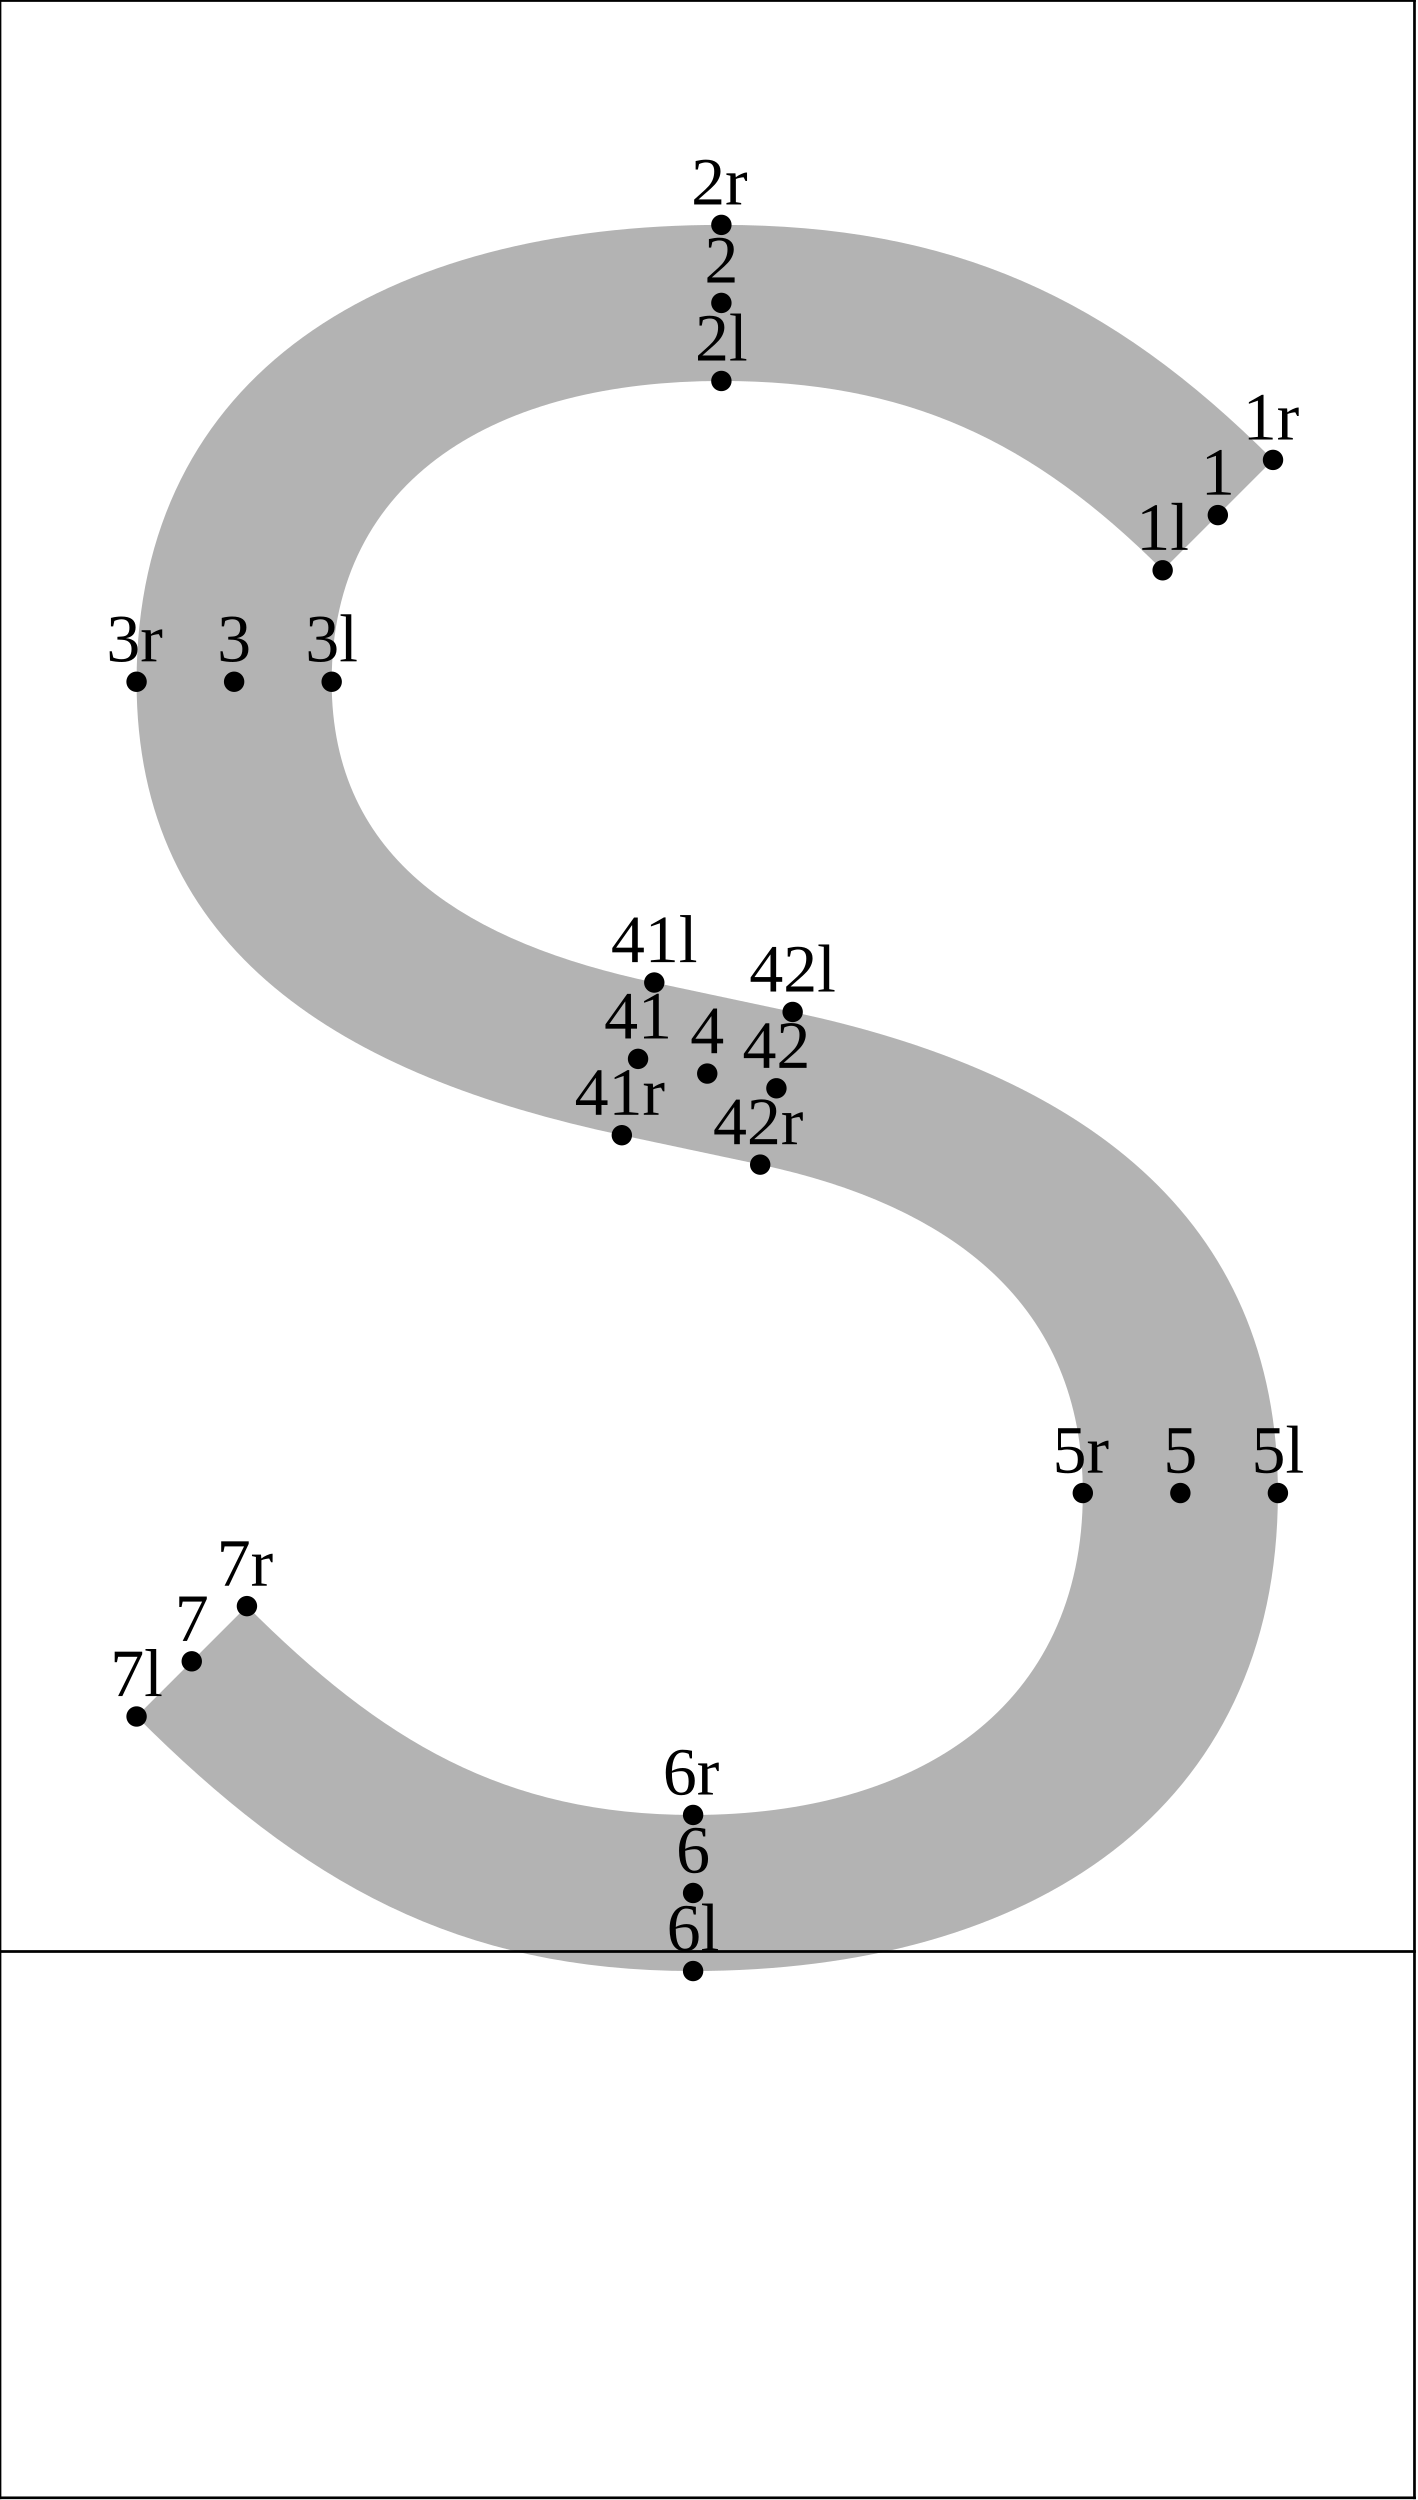
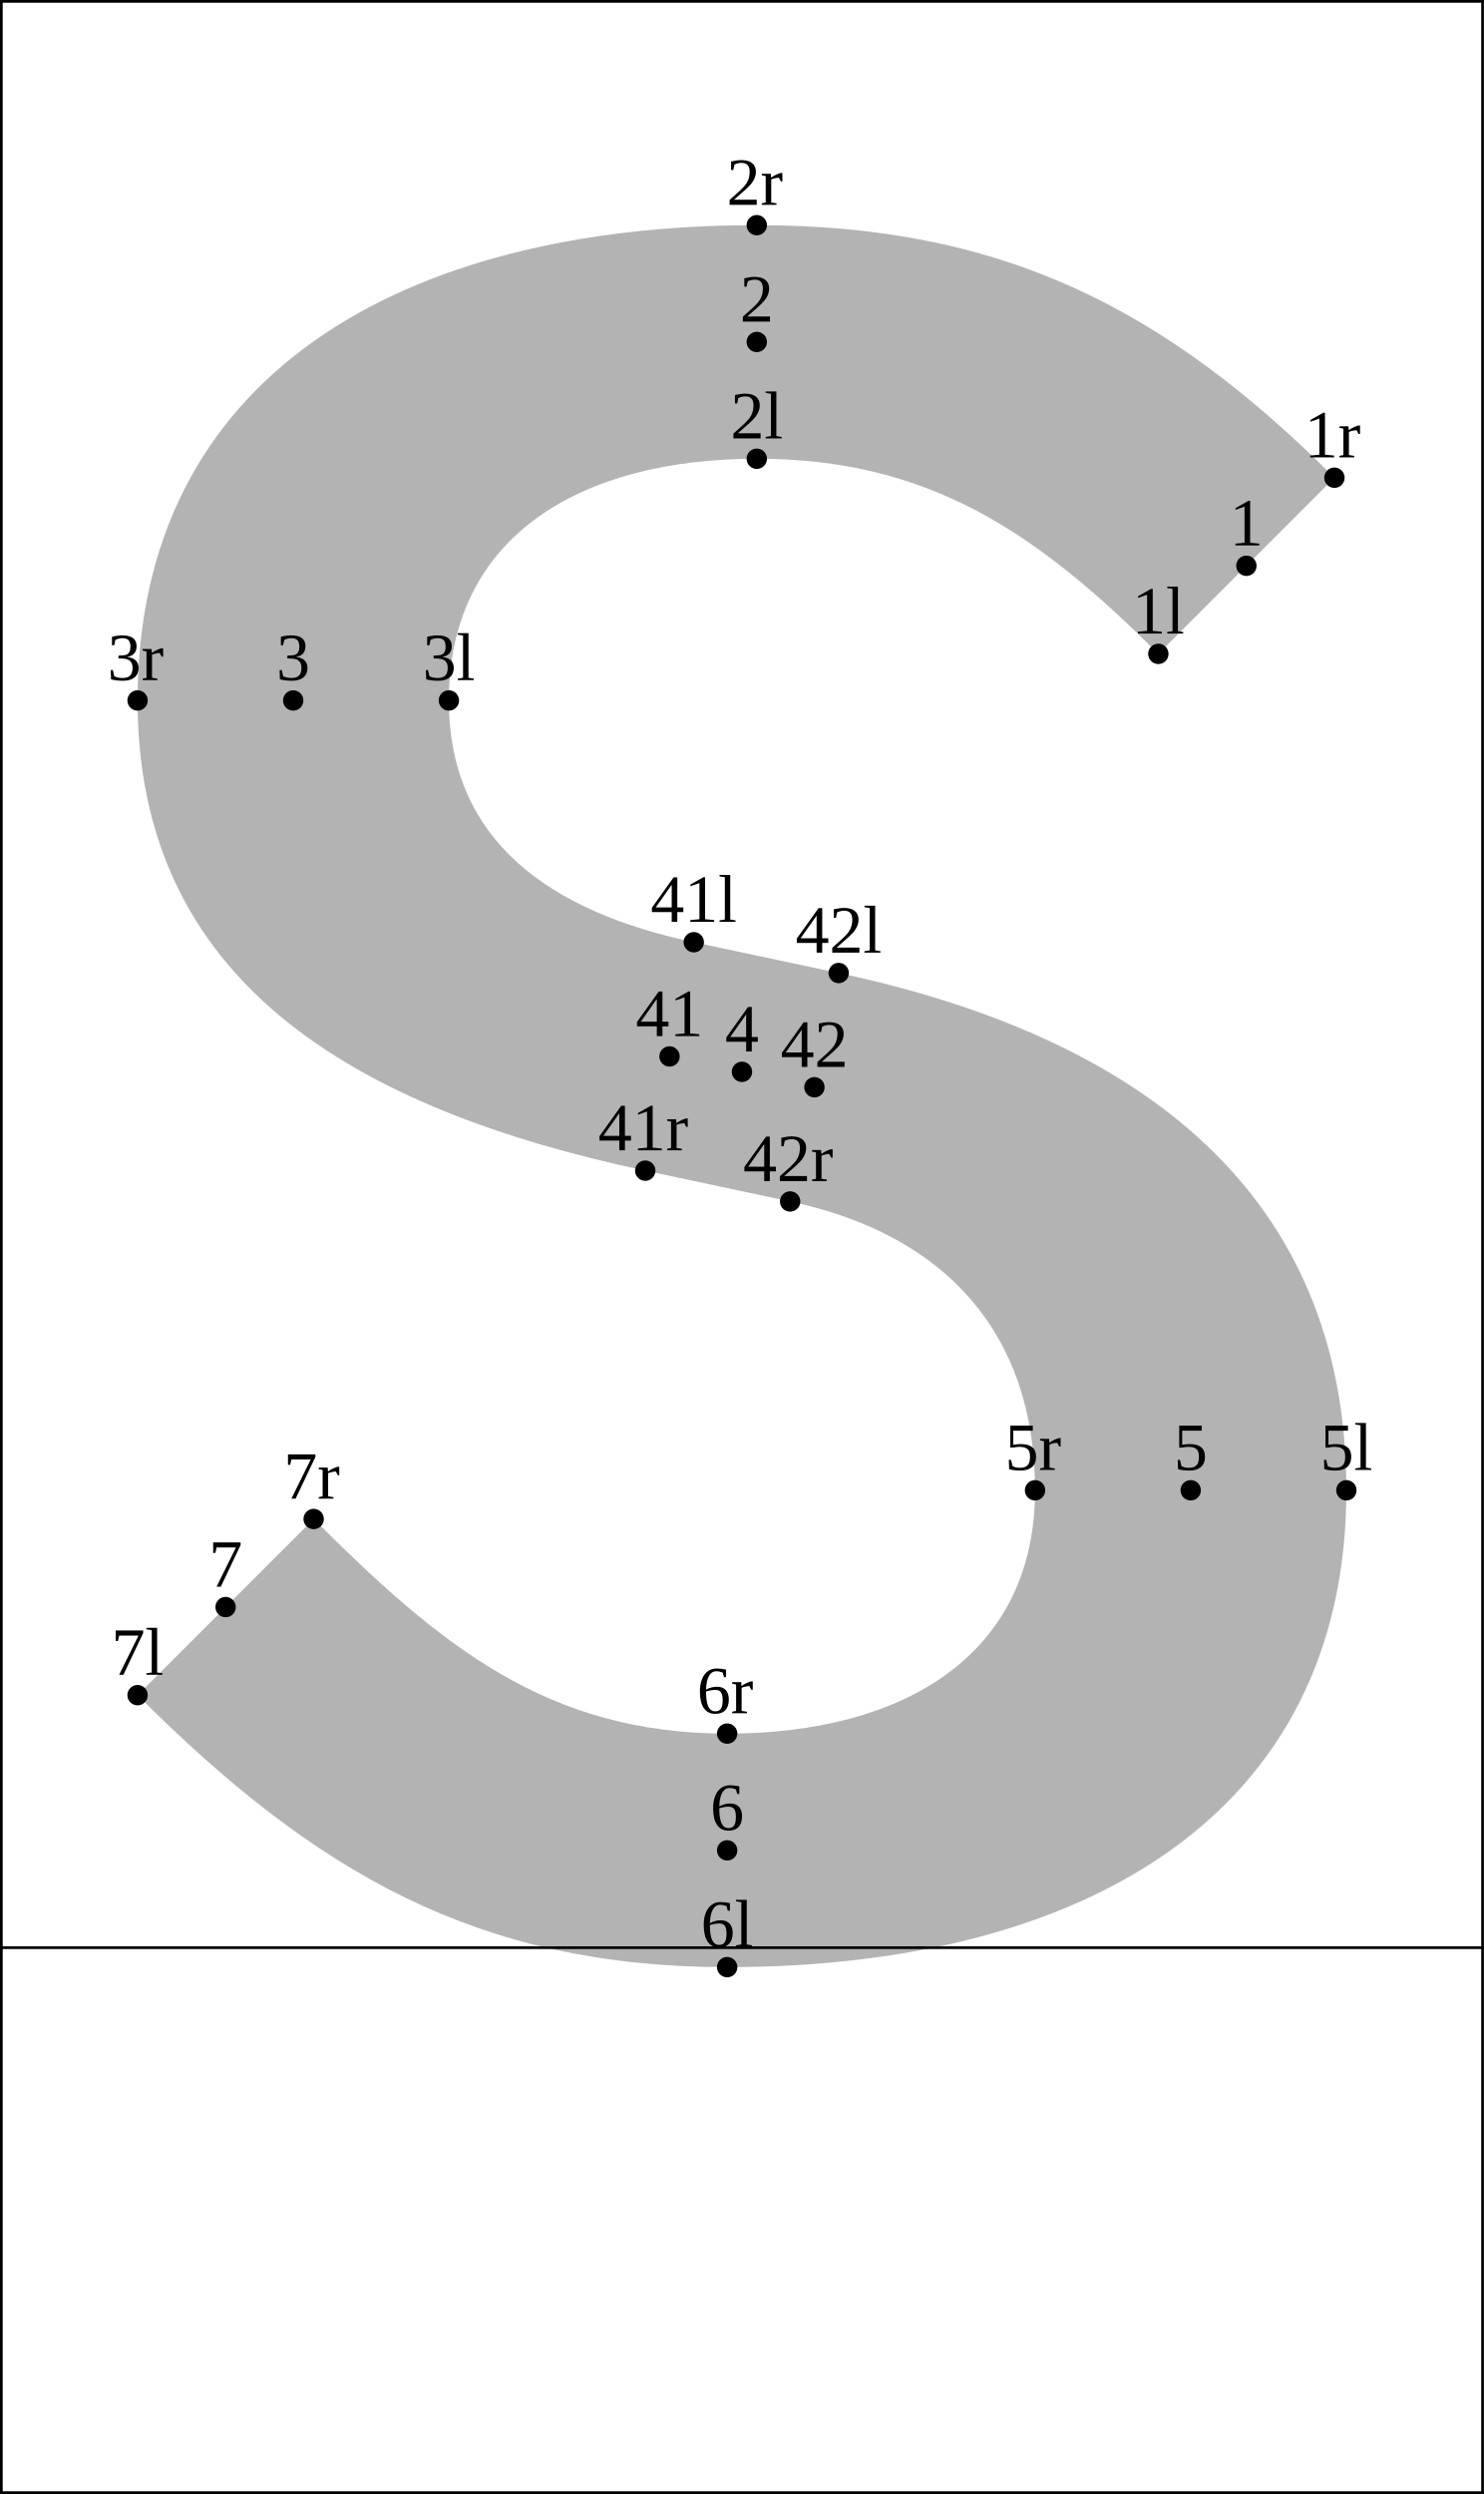
- <svg xmlns="http://www.w3.org/2000/svg" version="1.1" width="208.42" height="367.662" viewBox="0 0 208.42 367.662">
-   <path d="M106.089 33.073C140.035 33.073,163.202 43.622,187.216 67.637L170.985 83.868C151.753 64.636,133.271 56.027,106.089 56.027C73.275 56.027,48.777 70.065,48.777 100.262C48.777 126.619,68.901 138.689,96.222 144.497L116.57 148.822C158.601 157.756,187.935 178.569,187.935 219.573C187.935 266.255,151.815 289.869,101.931 289.869C67.295 289.869,44.615 276.966,20.085 252.436L36.316 236.205C56.068 255.958,74.05 266.915,101.931 266.915C135.257 266.915,159.243 250.861,159.243 219.573C159.243 191.89,140.028 177.275,111.798 171.274L91.449 166.949C50.321 158.207,20.085 139.954,20.085 100.262C20.085 54.671,56.717 33.073,106.089 33.073Z" style="fill: rgb(70%,70%,70%);stroke: none;" />
-   <g transform="translate(167.111 80.86764)" style="fill: rgb(0%,0%,0%);">
+ <svg xmlns="http://www.w3.org/2000/svg" version="1.1" width="218.821" height="367.662" viewBox="0 0 218.821 367.662">
+   <path d="M111.594 33.196C147.375 33.196,171.455 45.099,196.778 70.422L170.808 96.392C152.848 78.432,136.931 67.627,111.594 67.627C85.503 67.627,66.192 79.138,66.192 103.263C66.192 123.957,81.075 134.385,102.307 138.899L123.673 143.44C168.228 152.911,198.537 175.999,198.537 219.696C198.537 267.745,159.478 289.993,107.228 289.993C70.382 289.993,46.383 275.996,20.285 249.897L46.254 223.928C65.018 242.692,80.774 255.562,107.228 255.562C133.356 255.562,152.629 243.9,152.629 219.696C152.629 196.542,139.397 181.983,116.514 177.119L95.148 172.577C52.144 163.436,20.285 144.702,20.285 103.263C20.285 55.292,59.381 33.196,111.594 33.196Z" style="fill: rgb(70%,70%,70%);stroke: none;" />
+   <g transform="translate(166.9341 93.39165)" style="fill: rgb(0%,0%,0%);">
    <text font-size="9.963">1l</text>
  </g>
-   <path d="M170.985 83.868l0 0" style="stroke:rgb(0%,0%,0%); stroke-width: 3;stroke-linecap: round;stroke-linejoin: round;stroke-miterlimit: 10;fill: none;" />
-   <g transform="translate(102.2144 53.02661)" style="fill: rgb(0%,0%,0%);">
+   <path d="M170.808 96.392l0 0" style="stroke:rgb(0%,0%,0%); stroke-width: 3;stroke-linecap: round;stroke-linejoin: round;stroke-miterlimit: 10;fill: none;" />
+   <g transform="translate(107.7193 64.62717)" style="fill: rgb(0%,0%,0%);">
    <text font-size="9.963">2l</text>
  </g>
-   <path d="M106.089 56.027l0 0" style="stroke:rgb(0%,0%,0%); stroke-width: 3;stroke-linecap: round;stroke-linejoin: round;stroke-miterlimit: 10;fill: none;" />
-   <g transform="translate(44.9026 97.26157)" style="fill: rgb(0%,0%,0%);">
+   <path d="M111.594 67.627l0 0" style="stroke:rgb(0%,0%,0%); stroke-width: 3;stroke-linecap: round;stroke-linejoin: round;stroke-miterlimit: 10;fill: none;" />
+   <g transform="translate(62.31786 100.2629)" style="fill: rgb(0%,0%,0%);">
    <text font-size="9.963">3l</text>
  </g>
-   <path d="M48.777 100.262l0 0" style="stroke:rgb(0%,0%,0%); stroke-width: 3;stroke-linecap: round;stroke-linejoin: round;stroke-miterlimit: 10;fill: none;" />
-   <g transform="translate(184.0606 216.5728)" style="fill: rgb(0%,0%,0%);">
+   <path d="M66.192 103.263l0 0" style="stroke:rgb(0%,0%,0%); stroke-width: 3;stroke-linecap: round;stroke-linejoin: round;stroke-miterlimit: 10;fill: none;" />
+   <g transform="translate(194.6624 216.6962)" style="fill: rgb(0%,0%,0%);">
    <text font-size="9.963">5l</text>
  </g>
-   <path d="M187.935 219.573l0 0" style="stroke:rgb(0%,0%,0%); stroke-width: 3;stroke-linecap: round;stroke-linejoin: round;stroke-miterlimit: 10;fill: none;" />
-   <g transform="translate(98.05634 286.8693)" style="fill: rgb(0%,0%,0%);">
+   <path d="M198.537 219.696l0 0" style="stroke:rgb(0%,0%,0%); stroke-width: 3;stroke-linecap: round;stroke-linejoin: round;stroke-miterlimit: 10;fill: none;" />
+   <g transform="translate(103.3533 286.9926)" style="fill: rgb(0%,0%,0%);">
    <text font-size="9.963">6l</text>
  </g>
-   <path d="M101.931 289.869l0 0" style="stroke:rgb(0%,0%,0%); stroke-width: 3;stroke-linecap: round;stroke-linejoin: round;stroke-miterlimit: 10;fill: none;" />
-   <g transform="translate(16.21016 249.4361)" style="fill: rgb(0%,0%,0%);">
+   <path d="M107.228 289.993l0 0" style="stroke:rgb(0%,0%,0%); stroke-width: 3;stroke-linecap: round;stroke-linejoin: round;stroke-miterlimit: 10;fill: none;" />
+   <g transform="translate(16.41016 246.8972)" style="fill: rgb(0%,0%,0%);">
    <text font-size="9.963">7l</text>
  </g>
-   <path d="M20.085 252.436l0 0" style="stroke:rgb(0%,0%,0%); stroke-width: 3;stroke-linecap: round;stroke-linejoin: round;stroke-miterlimit: 10;fill: none;" />
-   <g transform="translate(89.85661 141.4966)" style="fill: rgb(0%,0%,0%);">
+   <path d="M20.285 249.897l0 0" style="stroke:rgb(0%,0%,0%); stroke-width: 3;stroke-linecap: round;stroke-linejoin: round;stroke-miterlimit: 10;fill: none;" />
+   <g transform="translate(95.94191 135.8986)" style="fill: rgb(0%,0%,0%);">
    <text font-size="9.963">41l</text>
  </g>
-   <path d="M96.222 144.497l0 0" style="stroke:rgb(0%,0%,0%); stroke-width: 3;stroke-linecap: round;stroke-linejoin: round;stroke-miterlimit: 10;fill: none;" />
-   <g transform="translate(110.2053 145.8219)" style="fill: rgb(0%,0%,0%);">
+   <path d="M102.307 138.899l0 0" style="stroke:rgb(0%,0%,0%); stroke-width: 3;stroke-linecap: round;stroke-linejoin: round;stroke-miterlimit: 10;fill: none;" />
+   <g transform="translate(117.3081 140.4402)" style="fill: rgb(0%,0%,0%);">
    <text font-size="9.963">42l</text>
  </g>
-   <path d="M116.57 148.822l0 0" style="stroke:rgb(0%,0%,0%); stroke-width: 3;stroke-linecap: round;stroke-linejoin: round;stroke-miterlimit: 10;fill: none;" />
-   <g transform="translate(176.6102 72.75215)" style="fill: rgb(0%,0%,0%);">
+   <path d="M123.673 143.44l0 0" style="stroke:rgb(0%,0%,0%); stroke-width: 3;stroke-linecap: round;stroke-linejoin: round;stroke-miterlimit: 10;fill: none;" />
+   <g transform="translate(181.3025 80.40694)" style="fill: rgb(0%,0%,0%);">
    <text font-size="9.963">1</text>
  </g>
-   <path d="M179.101 75.752l0 0" style="stroke:rgb(0%,0%,0%); stroke-width: 3;stroke-linecap: round;stroke-linejoin: round;stroke-miterlimit: 10;fill: none;" />
-   <g transform="translate(103.5981 41.5497)" style="fill: rgb(0%,0%,0%);">
+   <path d="M183.793 83.407l0 0" style="stroke:rgb(0%,0%,0%); stroke-width: 3;stroke-linecap: round;stroke-linejoin: round;stroke-miterlimit: 10;fill: none;" />
+   <g transform="translate(109.103 47.41164)" style="fill: rgb(0%,0%,0%);">
    <text font-size="9.963">2</text>
  </g>
-   <path d="M106.089 44.55l0 0" style="stroke:rgb(0%,0%,0%); stroke-width: 3;stroke-linecap: round;stroke-linejoin: round;stroke-miterlimit: 10;fill: none;" />
-   <g transform="translate(31.94009 97.26157)" style="fill: rgb(0%,0%,0%);">
+   <path d="M111.594 50.412l0 0" style="stroke:rgb(0%,0%,0%); stroke-width: 3;stroke-linecap: round;stroke-linejoin: round;stroke-miterlimit: 10;fill: none;" />
+   <g transform="translate(40.74771 100.2629)" style="fill: rgb(0%,0%,0%);">
    <text font-size="9.963">3</text>
  </g>
-   <path d="M34.431 100.262l0 0" style="stroke:rgb(0%,0%,0%); stroke-width: 3;stroke-linecap: round;stroke-linejoin: round;stroke-miterlimit: 10;fill: none;" />
-   <g transform="translate(101.5191 154.8854)" style="fill: rgb(0%,0%,0%);">
+   <path d="M43.238 103.263l0 0" style="stroke:rgb(0%,0%,0%); stroke-width: 3;stroke-linecap: round;stroke-linejoin: round;stroke-miterlimit: 10;fill: none;" />
+   <g transform="translate(106.92 155.0087)" style="fill: rgb(0%,0%,0%);">
    <text font-size="9.963">4</text>
  </g>
-   <path d="M104.01 157.885l0 0" style="stroke:rgb(0%,0%,0%); stroke-width: 3;stroke-linecap: round;stroke-linejoin: round;stroke-miterlimit: 10;fill: none;" />
-   <g transform="translate(171.0981 216.5728)" style="fill: rgb(0%,0%,0%);">
+   <path d="M109.411 158.009l0 0" style="stroke:rgb(0%,0%,0%); stroke-width: 3;stroke-linecap: round;stroke-linejoin: round;stroke-miterlimit: 10;fill: none;" />
+   <g transform="translate(173.0923 216.6962)" style="fill: rgb(0%,0%,0%);">
    <text font-size="9.963">5</text>
  </g>
-   <path d="M173.589 219.573l0 0" style="stroke:rgb(0%,0%,0%); stroke-width: 3;stroke-linecap: round;stroke-linejoin: round;stroke-miterlimit: 10;fill: none;" />
-   <g transform="translate(99.44003 275.3924)" style="fill: rgb(0%,0%,0%);">
+   <path d="M175.583 219.696l0 0" style="stroke:rgb(0%,0%,0%); stroke-width: 3;stroke-linecap: round;stroke-linejoin: round;stroke-miterlimit: 10;fill: none;" />
+   <g transform="translate(104.737 269.7771)" style="fill: rgb(0%,0%,0%);">
    <text font-size="9.963">6</text>
  </g>
-   <path d="M101.931 278.392l0 0" style="stroke:rgb(0%,0%,0%); stroke-width: 3;stroke-linecap: round;stroke-linejoin: round;stroke-miterlimit: 10;fill: none;" />
-   <g transform="translate(25.70935 241.3206)" style="fill: rgb(0%,0%,0%);">
+   <path d="M107.228 272.777l0 0" style="stroke:rgb(0%,0%,0%); stroke-width: 3;stroke-linecap: round;stroke-linejoin: round;stroke-miterlimit: 10;fill: none;" />
+   <g transform="translate(30.77859 233.9125)" style="fill: rgb(0%,0%,0%);">
    <text font-size="9.963">7</text>
  </g>
-   <path d="M28.2 244.321l0 0" style="stroke:rgb(0%,0%,0%); stroke-width: 3;stroke-linecap: round;stroke-linejoin: round;stroke-miterlimit: 10;fill: none;" />
-   <g transform="translate(88.85408 152.7227)" style="fill: rgb(0%,0%,0%);">
+   <path d="M33.269 236.913l0 0" style="stroke:rgb(0%,0%,0%); stroke-width: 3;stroke-linecap: round;stroke-linejoin: round;stroke-miterlimit: 10;fill: none;" />
+   <g transform="translate(93.74623 152.7379)" style="fill: rgb(0%,0%,0%);">
    <text font-size="9.963">41</text>
  </g>
-   <path d="M93.835 155.723l0 0" style="stroke:rgb(0%,0%,0%); stroke-width: 3;stroke-linecap: round;stroke-linejoin: round;stroke-miterlimit: 10;fill: none;" />
-   <g transform="translate(109.2028 157.048)" style="fill: rgb(0%,0%,0%);">
+   <path d="M98.728 155.738l0 0" style="stroke:rgb(0%,0%,0%); stroke-width: 3;stroke-linecap: round;stroke-linejoin: round;stroke-miterlimit: 10;fill: none;" />
+   <g transform="translate(115.1124 157.2795)" style="fill: rgb(0%,0%,0%);">
    <text font-size="9.963">42</text>
  </g>
-   <path d="M114.184 160.048l0 0" style="stroke:rgb(0%,0%,0%); stroke-width: 3;stroke-linecap: round;stroke-linejoin: round;stroke-miterlimit: 10;fill: none;" />
-   <g transform="translate(182.7746 64.63667)" style="fill: rgb(0%,0%,0%);">
+   <path d="M120.094 160.28l0 0" style="stroke:rgb(0%,0%,0%); stroke-width: 3;stroke-linecap: round;stroke-linejoin: round;stroke-miterlimit: 10;fill: none;" />
+   <g transform="translate(192.3362 67.42221)" style="fill: rgb(0%,0%,0%);">
    <text font-size="9.963">1r</text>
  </g>
-   <path d="M187.216 67.637l0 0" style="stroke:rgb(0%,0%,0%); stroke-width: 3;stroke-linecap: round;stroke-linejoin: round;stroke-miterlimit: 10;fill: none;" />
-   <g transform="translate(101.6471 30.07277)" style="fill: rgb(0%,0%,0%);">
+   <path d="M196.778 70.422l0 0" style="stroke:rgb(0%,0%,0%); stroke-width: 3;stroke-linecap: round;stroke-linejoin: round;stroke-miterlimit: 10;fill: none;" />
+   <g transform="translate(107.152 30.19612)" style="fill: rgb(0%,0%,0%);">
    <text font-size="9.963">2r</text>
  </g>
-   <path d="M106.089 33.073l0 0" style="stroke:rgb(0%,0%,0%); stroke-width: 3;stroke-linecap: round;stroke-linejoin: round;stroke-miterlimit: 10;fill: none;" />
-   <g transform="translate(15.64284 97.26157)" style="fill: rgb(0%,0%,0%);">
+   <path d="M111.594 33.196l0 0" style="stroke:rgb(0%,0%,0%); stroke-width: 3;stroke-linecap: round;stroke-linejoin: round;stroke-miterlimit: 10;fill: none;" />
+   <g transform="translate(15.84283 100.2629)" style="fill: rgb(0%,0%,0%);">
    <text font-size="9.963">3r</text>
  </g>
-   <path d="M20.085 100.262l0 0" style="stroke:rgb(0%,0%,0%); stroke-width: 3;stroke-linecap: round;stroke-linejoin: round;stroke-miterlimit: 10;fill: none;" />
-   <g transform="translate(154.8008 216.5728)" style="fill: rgb(0%,0%,0%);">
+   <path d="M20.285 103.263l0 0" style="stroke:rgb(0%,0%,0%); stroke-width: 3;stroke-linecap: round;stroke-linejoin: round;stroke-miterlimit: 10;fill: none;" />
+   <g transform="translate(148.1874 216.6962)" style="fill: rgb(0%,0%,0%);">
    <text font-size="9.963">5r</text>
  </g>
-   <path d="M159.243 219.573l0 0" style="stroke:rgb(0%,0%,0%); stroke-width: 3;stroke-linecap: round;stroke-linejoin: round;stroke-miterlimit: 10;fill: none;" />
-   <g transform="translate(97.48901 263.9155)" style="fill: rgb(0%,0%,0%);">
+   <path d="M152.629 219.696l0 0" style="stroke:rgb(0%,0%,0%); stroke-width: 3;stroke-linecap: round;stroke-linejoin: round;stroke-miterlimit: 10;fill: none;" />
+   <g transform="translate(102.786 252.5616)" style="fill: rgb(0%,0%,0%);">
    <text font-size="9.963">6r</text>
  </g>
-   <path d="M101.931 266.915l0 0" style="stroke:rgb(0%,0%,0%); stroke-width: 3;stroke-linecap: round;stroke-linejoin: round;stroke-miterlimit: 10;fill: none;" />
-   <g transform="translate(31.87381 233.2051)" style="fill: rgb(0%,0%,0%);">
+   <path d="M107.228 255.562l0 0" style="stroke:rgb(0%,0%,0%); stroke-width: 3;stroke-linecap: round;stroke-linejoin: round;stroke-miterlimit: 10;fill: none;" />
+   <g transform="translate(41.81227 220.9278)" style="fill: rgb(0%,0%,0%);">
    <text font-size="9.963">7r</text>
  </g>
-   <path d="M36.316 236.205l0 0" style="stroke:rgb(0%,0%,0%); stroke-width: 3;stroke-linecap: round;stroke-linejoin: round;stroke-miterlimit: 10;fill: none;" />
-   <g transform="translate(84.51681 163.9488)" style="fill: rgb(0%,0%,0%);">
+   <path d="M46.254 223.928l0 0" style="stroke:rgb(0%,0%,0%); stroke-width: 3;stroke-linecap: round;stroke-linejoin: round;stroke-miterlimit: 10;fill: none;" />
+   <g transform="translate(88.21582 169.5773)" style="fill: rgb(0%,0%,0%);">
    <text font-size="9.963">41r</text>
  </g>
-   <path d="M91.449 166.949l0 0" style="stroke:rgb(0%,0%,0%); stroke-width: 3;stroke-linecap: round;stroke-linejoin: round;stroke-miterlimit: 10;fill: none;" />
-   <g transform="translate(104.8655 168.2742)" style="fill: rgb(0%,0%,0%);">
+   <path d="M95.148 172.577l0 0" style="stroke:rgb(0%,0%,0%); stroke-width: 3;stroke-linecap: round;stroke-linejoin: round;stroke-miterlimit: 10;fill: none;" />
+   <g transform="translate(109.582 174.1189)" style="fill: rgb(0%,0%,0%);">
    <text font-size="9.963">42r</text>
  </g>
-   <path d="M111.798 171.274l0 0" style="stroke:rgb(0%,0%,0%); stroke-width: 3;stroke-linecap: round;stroke-linejoin: round;stroke-miterlimit: 10;fill: none;" />
-   <path d="M0 287L208.02 287" style="stroke:rgb(0%,0%,0%); stroke-width: 0.4;stroke-linecap: square;stroke-linejoin: round;stroke-miterlimit: 10;fill: none;" />
-   <path d="M0 0.077L208.02 0.077" style="stroke:rgb(0%,0%,0%); stroke-width: 0.4;stroke-linecap: square;stroke-linejoin: round;stroke-miterlimit: 10;fill: none;" />
-   <path d="M0 367.339L208.02 367.339" style="stroke:rgb(0%,0%,0%); stroke-width: 0.4;stroke-linecap: square;stroke-linejoin: round;stroke-miterlimit: 10;fill: none;" />
-   <path d="M0 367.339L0 0.077" style="stroke:rgb(0%,0%,0%); stroke-width: 0.4;stroke-linecap: square;stroke-linejoin: round;stroke-miterlimit: 10;fill: none;" />
-   <path d="M208.02 367.339L208.02 0.077" style="stroke:rgb(0%,0%,0%); stroke-width: 0.4;stroke-linecap: square;stroke-linejoin: round;stroke-miterlimit: 10;fill: none;" />
+   <path d="M116.514 177.119l0 0" style="stroke:rgb(0%,0%,0%); stroke-width: 3;stroke-linecap: round;stroke-linejoin: round;stroke-miterlimit: 10;fill: none;" />
+   <path d="M0.2 287.123L218.621 287.123" style="stroke:rgb(0%,0%,0%); stroke-width: 0.4;stroke-linecap: square;stroke-linejoin: round;stroke-miterlimit: 10;fill: none;" />
+   <path d="M0.2 0.2L218.621 0.2" style="stroke:rgb(0%,0%,0%); stroke-width: 0.4;stroke-linecap: square;stroke-linejoin: round;stroke-miterlimit: 10;fill: none;" />
+   <path d="M0.2 367.462L218.621 367.462" style="stroke:rgb(0%,0%,0%); stroke-width: 0.4;stroke-linecap: square;stroke-linejoin: round;stroke-miterlimit: 10;fill: none;" />
+   <path d="M0.2 367.462L0.2 0.2" style="stroke:rgb(0%,0%,0%); stroke-width: 0.4;stroke-linecap: square;stroke-linejoin: round;stroke-miterlimit: 10;fill: none;" />
+   <path d="M218.621 367.462L218.621 0.2" style="stroke:rgb(0%,0%,0%); stroke-width: 0.4;stroke-linecap: square;stroke-linejoin: round;stroke-miterlimit: 10;fill: none;" />
</svg>
